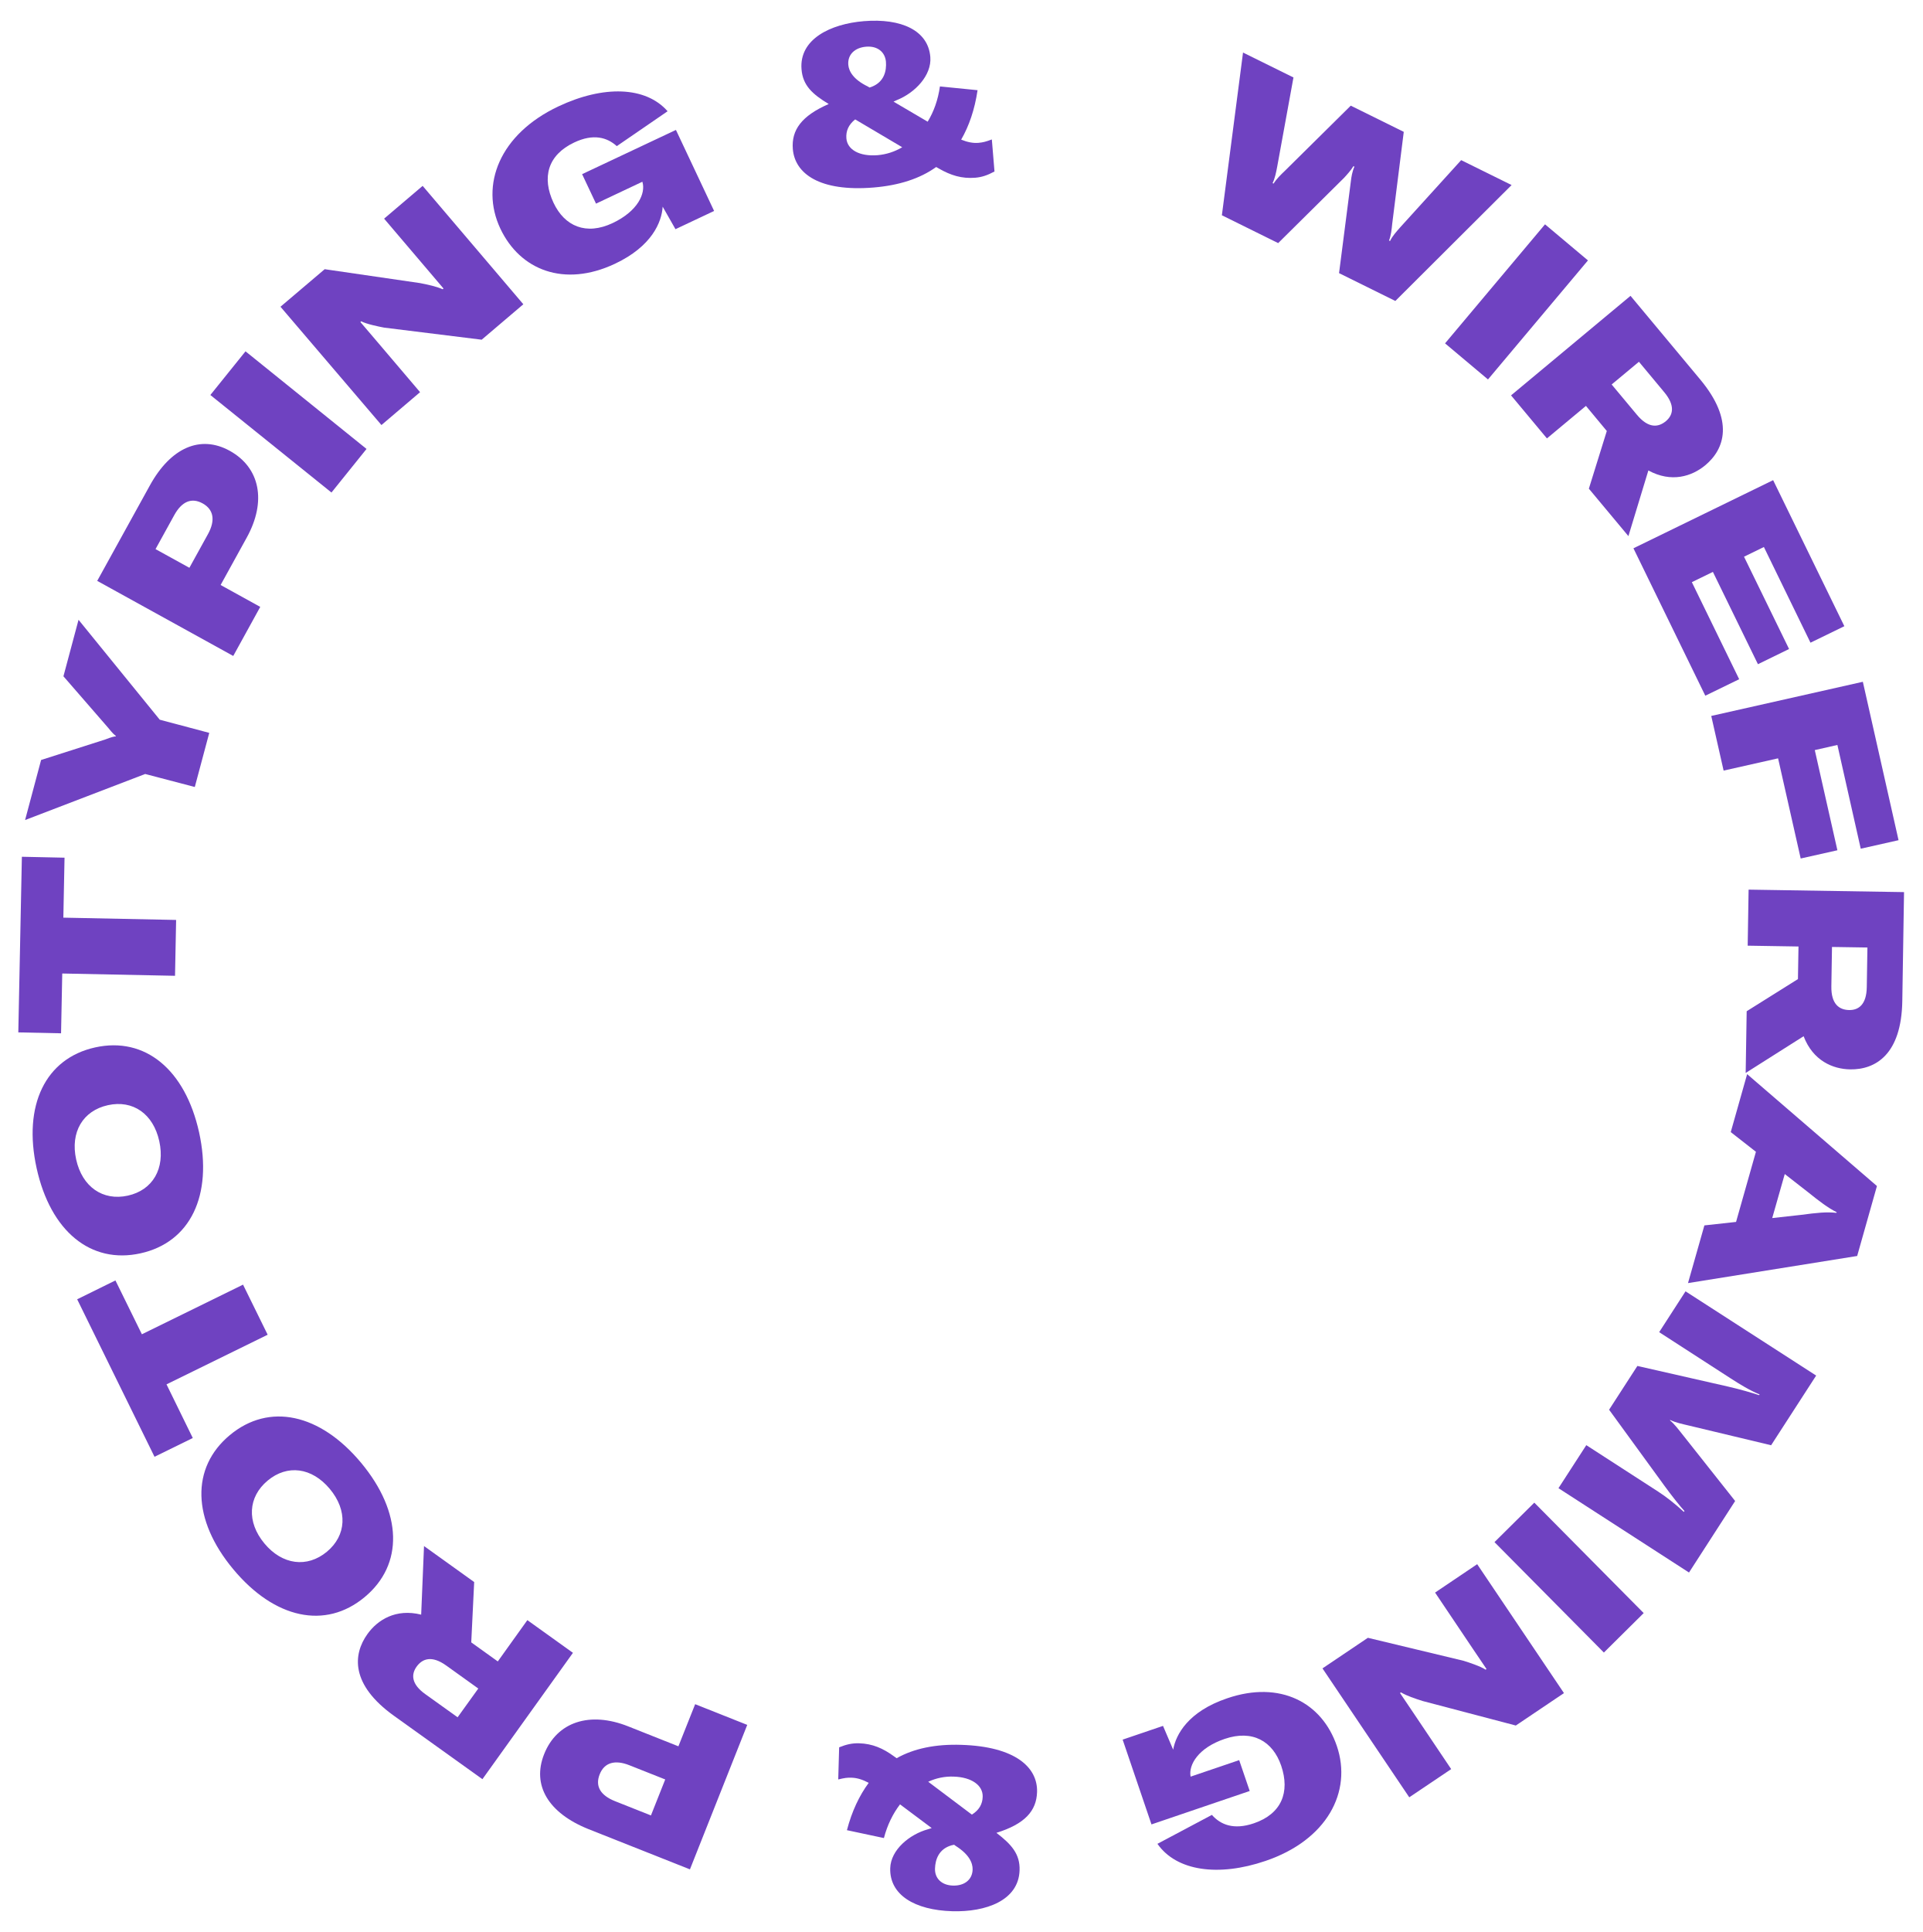
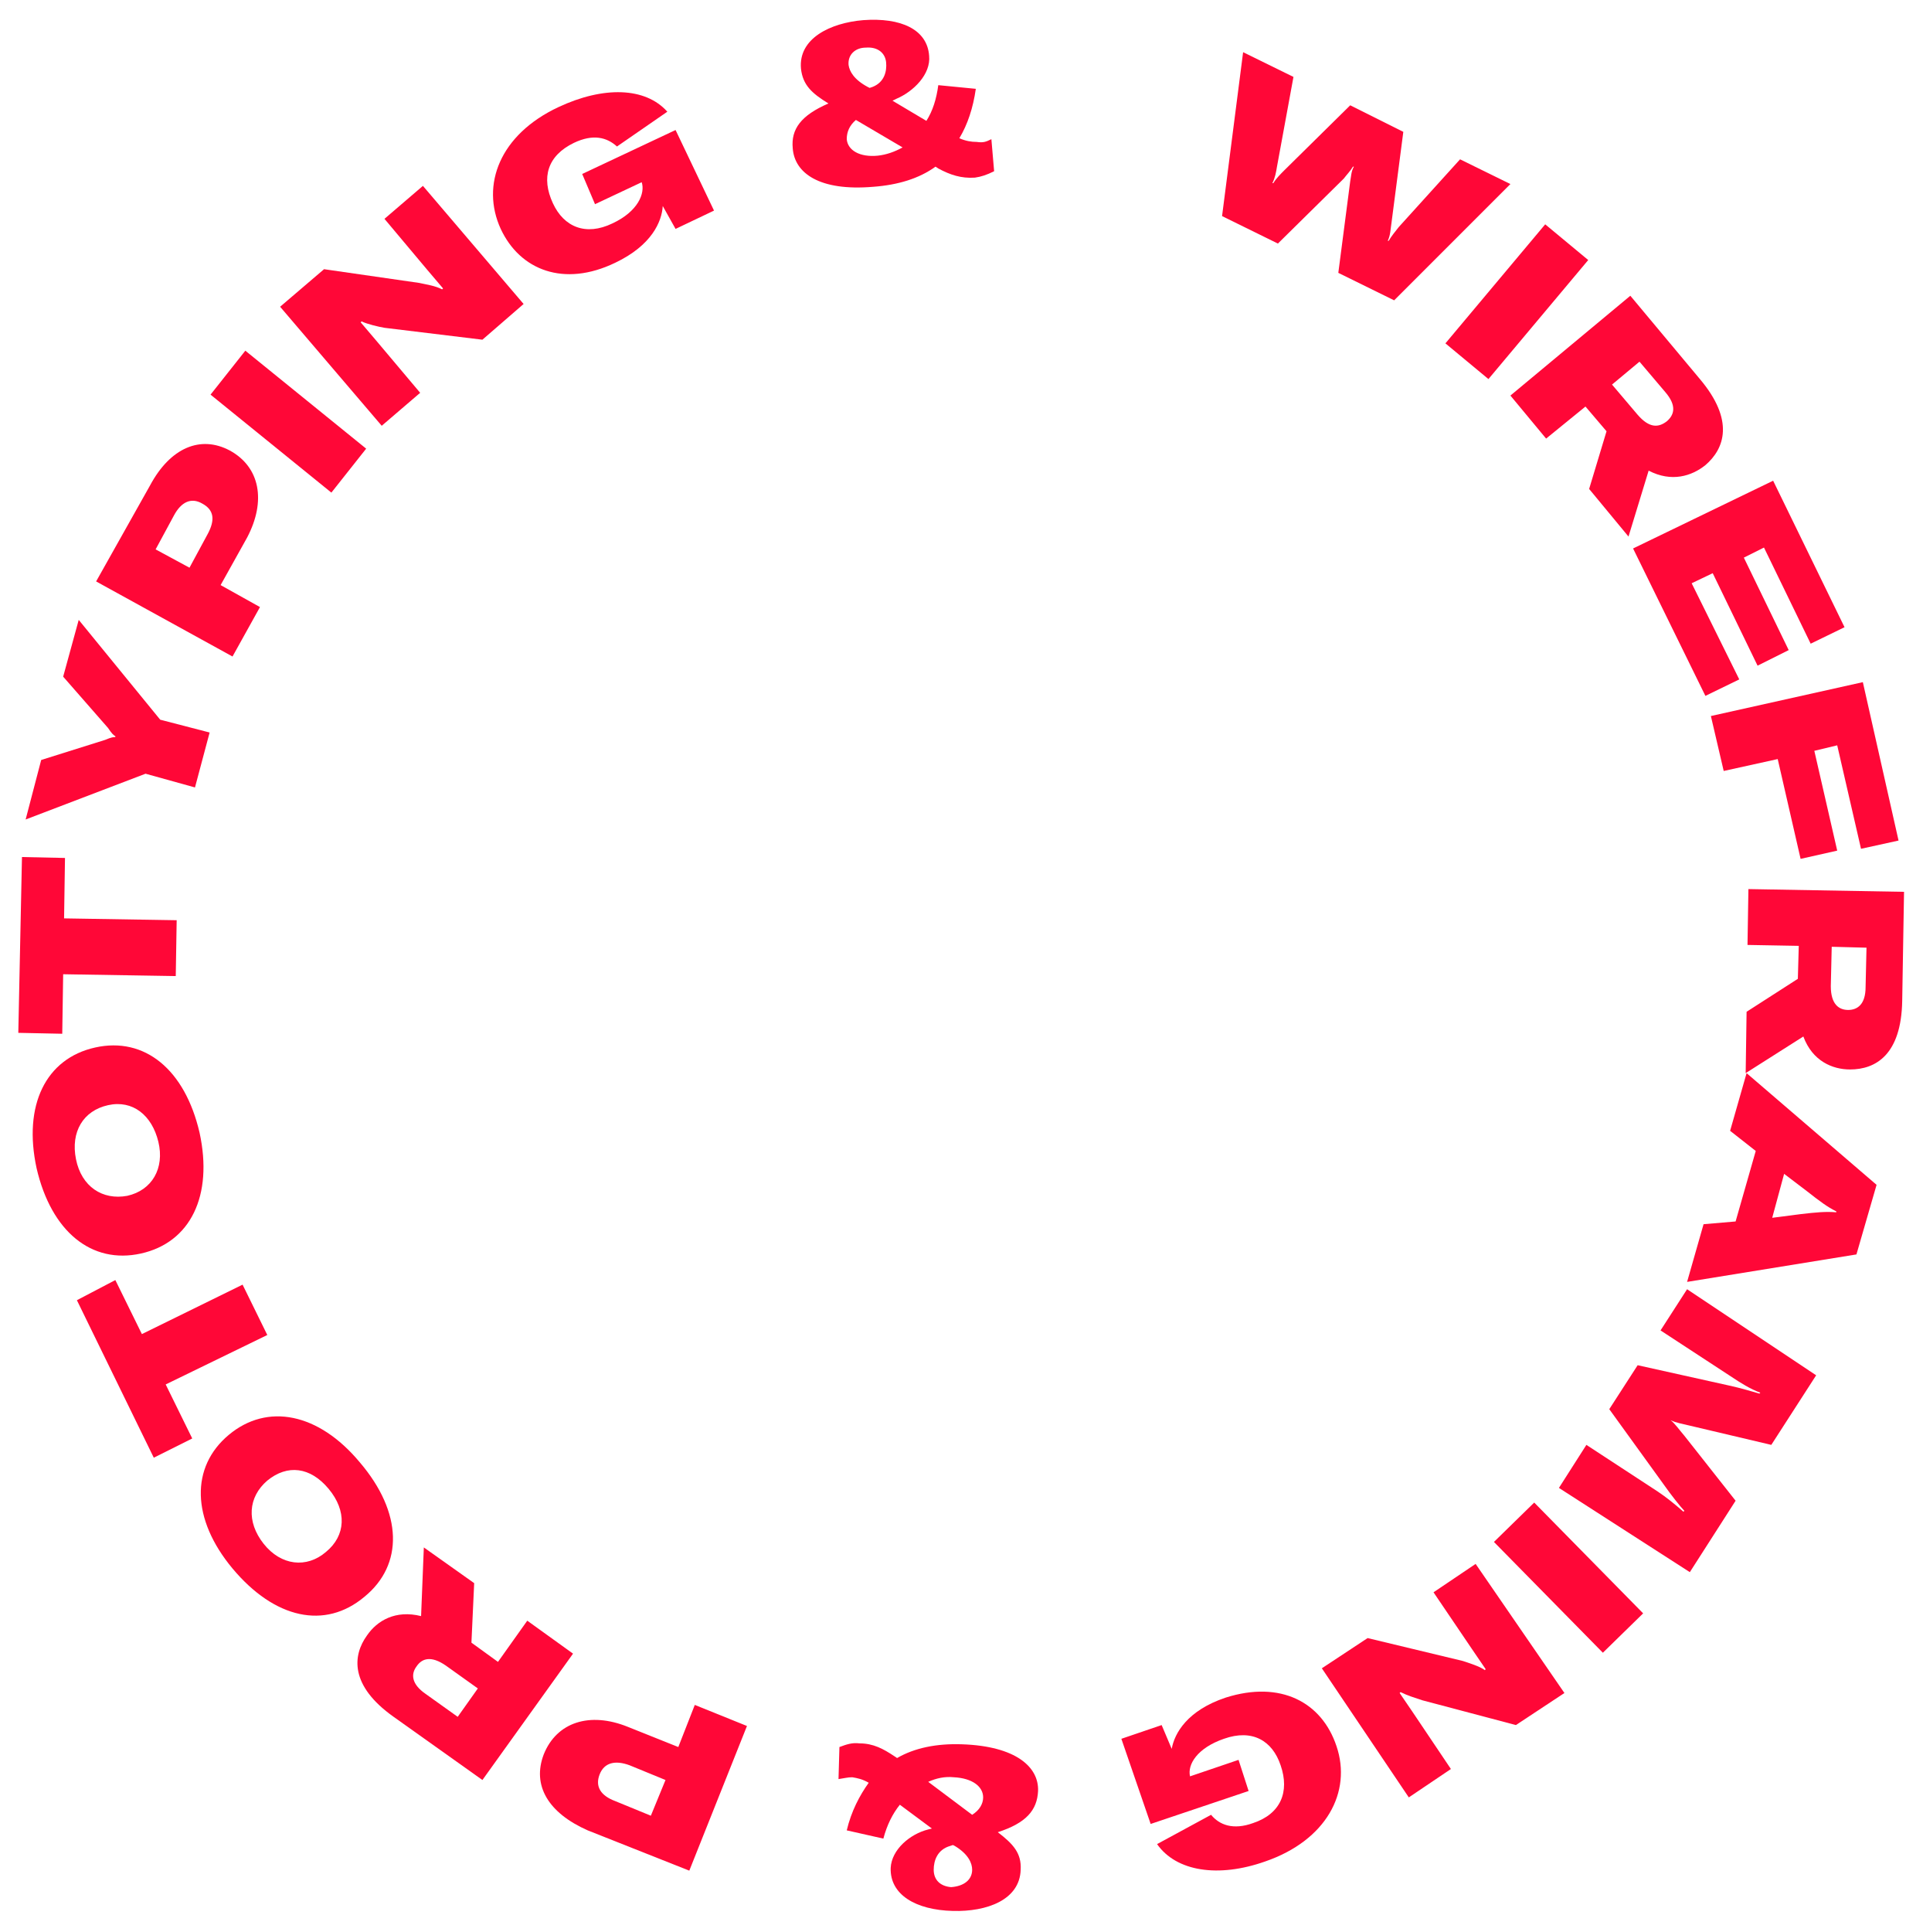
<svg xmlns="http://www.w3.org/2000/svg" version="1.1" id="Layer_1" x="0px" y="0px" viewBox="0 0 210 211" style="enable-background:new 0 0 210 211;" xml:space="preserve">
  <style type="text/css">
- 	.st0{fill:#6F42C1;}
+ 	.st0{fill:#FF0737;}
</style>
  <g>
-     <path class="st0" d="M135.79,5.74l5.51,2.72l-1.78,9.76c-0.12,0.63-0.24,1.24-0.5,1.78l0.11,0.05c0.31-0.51,0.81-0.99,1.25-1.41   l7.18-7.1l5.79,2.86l-1.26,10.02c-0.06,0.61-0.13,1.29-0.35,1.85l0.11,0.05c0.26-0.54,0.68-1,1.1-1.48l6.67-7.35l5.51,2.72   l-12.7,12.66l-6.15-3.04l1.29-10.03c0.06-0.5,0.15-1.07,0.39-1.6l-0.11-0.05c-0.3,0.49-0.69,0.91-1.03,1.28l-7.19,7.12l-6.15-3.04   L135.79,5.74z" />
-     <path class="st0" d="M157.86,37.5l10.92-13l4.69,3.94l-10.92,13L157.86,37.5z" />
-     <path class="st0" d="M175.53,47.07l-2.28-2.74l-4.26,3.55l-3.92-4.7l13.05-10.87l7.61,9.13c3.75,4.5,2.67,7.61,0.56,9.37   c-1.47,1.22-3.71,1.94-6.22,0.57l-2.18,7.17l-4.32-5.18L175.53,47.07z M176.06,41.99l2.76,3.31c1.26,1.51,2.34,1.38,3.16,0.7   c0.79-0.66,1.05-1.69-0.17-3.16l-2.77-3.33L176.06,41.99z" />
-     <path class="st0" d="M189.99,74.18l-3.7,1.8l-7.85-16.1l15.26-7.44l7.78,15.95l-3.7,1.8l-5.09-10.45l-2.17,1.06l4.92,10.08   l-3.4,1.66l-4.92-10.08l-2.3,1.12L189.99,74.18z" />
-     <path class="st0" d="M200.72,81.36l-2.47,0.56l2.47,10.94l-4.01,0.9l-2.47-10.94l-5.95,1.34l-1.35-5.97l16.56-3.73l3.9,17.3   l-4.13,0.93L200.72,81.36z" />
-     <path class="st0" d="M196.41,106.93l0.06-3.56l-5.55-0.09l0.1-6.12L208,97.43l-0.19,11.89c-0.09,5.86-2.94,7.51-5.69,7.47   c-1.91-0.03-4.07-0.95-5.09-3.62l-6.33,4.01l0.11-6.74L196.41,106.93z M200.13,103.42l-0.07,4.3c-0.03,1.96,0.87,2.57,1.94,2.59   c1.03,0.02,1.9-0.59,1.93-2.5l0.07-4.33L200.13,103.42z" />
-     <path class="st0" d="M189.65,133.45l2.17-7.66l-2.75-2.15l1.79-6.33l14.18,12.22l-2.16,7.64l-18.48,2.96l1.79-6.3L189.65,133.45z    M193.6,133.03l3.15-0.35c1.73-0.23,2.76-0.34,3.87-0.22l0.02-0.07c-1-0.51-1.82-1.14-3.17-2.22l-2.5-1.95L193.6,133.03z" />
-     <path class="st0" d="M198.4,150.23l-4.92,7.61l-8.9-2.13c-0.84-0.2-1.54-0.34-2.12-0.63l-0.03,0.04c0.5,0.41,0.94,1.01,1.49,1.7   l5.63,7.11l-5.04,7.81l-14.26-9.21l3.04-4.7l7.83,5.06c0.9,0.58,1.9,1.37,2.83,2.23l0.06-0.1c-0.42-0.44-1.49-1.79-2.21-2.79   l-6.02-8.27l3.09-4.78l9.85,2.24c1.36,0.31,2.66,0.69,3.45,0.95l0.05-0.08c-1.06-0.43-2.18-1.12-3.14-1.74l-7.83-5.06l2.88-4.46   L198.4,150.23z" />
-     <path class="st0" d="M167.61,164.11l11.95,12.06l-4.35,4.31l-11.95-12.06L167.61,164.11z" />
-     <path class="st0" d="M170.85,184.91l-5.26,3.54l-10.19-2.68c-0.89-0.29-1.65-0.53-2.36-0.94l-0.1,0.07l1.47,2.18l4.12,6.13   l-4.58,3.08l-9.48-14.08l4.96-3.34l10.45,2.51c0.62,0.19,1.88,0.61,2.41,0.97l0.1-0.07l-1.46-2.16l-4.16-6.19l4.6-3.1   L170.85,184.91z" />
-     <path class="st0" d="M146.04,190.69c1.7,5-1.08,10.27-7.8,12.55c-5.14,1.75-9.72,1.11-11.8-1.87l5.95-3.16   c0.94,1.07,2.38,1.67,4.58,0.92c3.03-1.03,3.97-3.4,2.99-6.29c-0.92-2.69-3.14-3.96-6.17-2.93c-2.9,0.98-3.96,2.84-3.73,4.1   l0.01,0.02l5.3-1.8l1.15,3.37l-10.73,3.65l-3.15-9.26l4.41-1.5l1.11,2.6c0.29-1.67,1.66-4.18,5.89-5.61   C139.86,183.49,144.43,185.95,146.04,190.69z" />
-     <path class="st0" d="M91.57,194.34l0.1-3.51c0.82-0.33,1.45-0.46,2.17-0.44c1.48,0.04,2.64,0.56,3.83,1.43l0.28,0.2   c1.9-1.07,4.26-1.55,7.05-1.46c5.93,0.18,8.37,2.47,8.29,5.15c-0.06,2.08-1.35,3.5-4.44,4.46c1.66,1.27,2.59,2.33,2.53,4.09   c-0.1,3.3-3.68,4.58-7.36,4.47c-4.09-0.12-6.86-1.78-6.77-4.7c0.06-2.01,2.1-3.69,4.12-4.25l0.41-0.13l-3.46-2.59   c-0.77,1.01-1.38,2.23-1.76,3.68l-4.04-0.86c0.54-2.07,1.36-3.79,2.38-5.17c-0.66-0.35-1.25-0.54-1.85-0.56   C92.56,194.13,92.27,194.17,91.57,194.34z M101.4,194.59l4.77,3.59c0.8-0.5,1.16-1.16,1.18-1.95c0.04-1.24-1.2-2.14-3.16-2.2   C103.23,193.99,102.29,194.18,101.4,194.59z M106.25,204.18c0.02-0.72-0.38-1.66-1.86-2.59l-0.16-0.12l-0.27,0.06   c-1.4,0.39-1.79,1.55-1.82,2.55c-0.03,1.05,0.71,1.81,1.95,1.85C105.34,205.97,106.22,205.3,106.25,204.18z" />
-     <path class="st0" d="M59.44,191.58c1.4-3.53,4.98-4.71,9.18-3.04l5.49,2.18l1.83-4.6l5.69,2.26l-6.26,15.78l-11.07-4.39   C59.9,198.01,58.09,194.98,59.44,191.58z M65.51,193.78c-0.51,1.29,0.07,2.29,1.67,2.93l3.93,1.56l1.56-3.93l-3.91-1.55   C67.18,192.16,66.02,192.49,65.51,193.78z" />
-     <path class="st0" d="M51.48,179.37l2.9,2.08l3.23-4.51l4.98,3.57l-9.89,13.8l-9.66-6.92c-4.76-3.41-4.5-6.7-2.9-8.93   c1.11-1.55,3.1-2.81,5.87-2.12l0.31-7.49l5.48,3.93L51.48,179.37z M52.25,184.41l-3.5-2.51c-1.59-1.14-2.61-0.75-3.24,0.12   c-0.6,0.84-0.6,1.9,0.96,3.01l3.52,2.52L52.25,184.41z" />
-     <path class="st0" d="M39.83,174.43c-4.28,3.56-9.84,2.37-14.35-3.05c-4.5-5.4-4.65-11.09-0.37-14.65   c4.28-3.56,9.84-2.37,14.34,3.03C43.96,165.18,44.12,170.87,39.83,174.43z M29.24,161.7c-2.15,1.79-2.31,4.51-0.36,6.86   s4.67,2.7,6.83,0.91c2.15-1.79,2.28-4.51,0.32-6.86S31.39,159.91,29.24,161.7z" />
-     <path class="st0" d="M12.61,139.84l2.89,5.88l11.05-5.42l2.69,5.47l-11.05,5.42l2.87,5.86l-4.18,2.05L8.43,141.9L12.61,139.84z" />
-     <path class="st0" d="M15.35,136.88c-5.44,1.2-9.83-2.41-11.35-9.3c-1.51-6.87,0.96-11.99,6.4-13.19s9.83,2.41,11.35,9.28   C23.26,130.56,20.79,135.68,15.35,136.88z M11.79,120.7c-2.73,0.6-4.13,2.94-3.47,5.93c0.66,2.99,2.91,4.55,5.64,3.95   c2.73-0.6,4.1-2.96,3.44-5.95S14.52,120.1,11.79,120.7z" />
-     <path class="st0" d="M7.05,93.67l-0.13,6.55l12.32,0.25l-0.12,6.1l-12.32-0.25l-0.13,6.53L2,112.75l0.39-19.18L7.05,93.67z" />
-     <path class="st0" d="M15.86,84.53L2.74,89.56L4.49,83l7.01-2.24c0.72-0.28,0.95-0.32,1.15-0.34l0.01-0.05   c-0.17-0.12-0.35-0.27-0.83-0.87l-4.9-5.64l1.65-6.17l8.87,10.91l5.41,1.44l-1.58,5.91L15.86,84.53z" />
-     <path class="st0" d="M25.09,49.23c3.33,1.84,4.05,5.53,1.86,9.49l-2.85,5.17l4.33,2.39l-2.95,5.36l-14.86-8.2l5.75-10.42   C18.65,48.88,21.89,47.47,25.09,49.23z M22.14,54.98c-1.21-0.67-2.28-0.22-3.11,1.29l-2.04,3.7l3.7,2.04l2.03-3.68   C23.54,56.84,23.35,55.65,22.14,54.98z" />
-     <path class="st0" d="M36.21,53.79L22.98,43.14l3.84-4.77l13.22,10.66L36.21,53.79z" />
-     <path class="st0" d="M30.64,33.5l4.83-4.1l10.43,1.52c0.92,0.19,1.7,0.34,2.46,0.67l0.09-0.08l-1.7-2l-4.79-5.63l4.21-3.58   l11,12.93l-4.55,3.87l-10.66-1.32c-0.63-0.12-1.94-0.39-2.5-0.69l-0.09,0.08l1.69,1.98l4.83,5.68l-4.22,3.59L30.64,33.5z" />
-     <path class="st0" d="M54.66,24.97C52.41,20.2,54.58,14.65,61,11.62c4.91-2.32,9.54-2.2,11.93,0.53l-5.55,3.81   c-1.06-0.96-2.56-1.39-4.65-0.4c-2.9,1.37-3.56,3.82-2.26,6.59c1.21,2.57,3.57,3.58,6.46,2.21c2.77-1.31,3.62-3.26,3.25-4.49   l-0.01-0.02l-5.06,2.39l-1.52-3.22l10.25-4.83l4.17,8.85l-4.22,1.99l-1.4-2.46c-0.1,1.69-1.18,4.34-5.22,6.24   C61.62,31.42,56.8,29.49,54.66,24.97z" />
-     <path class="st0" d="M108.35,15.23l0.29,3.5c-0.78,0.42-1.39,0.62-2.1,0.68c-1.48,0.12-2.68-0.26-3.97-1l-0.3-0.17   c-1.77,1.27-4.06,2.01-6.85,2.24c-5.91,0.48-8.59-1.53-8.81-4.2c-0.17-2.07,0.95-3.63,3.92-4.92c-1.79-1.08-2.83-2.03-2.97-3.79   c-0.27-3.29,3.15-4.96,6.82-5.26c4.08-0.33,7.02,1.01,7.25,3.92c0.16,2-1.67,3.9-3.63,4.69l-0.39,0.18l3.73,2.19   c0.66-1.08,1.13-2.37,1.34-3.85l4.11,0.41c-0.31,2.11-0.93,3.91-1.79,5.4c0.69,0.28,1.3,0.4,1.9,0.35   C107.4,15.55,107.68,15.48,108.35,15.23z M98.56,16.08l-5.14-3.04c-0.74,0.59-1.02,1.28-0.96,2.07c0.1,1.24,1.43,1.99,3.39,1.84   C96.8,16.87,97.72,16.58,98.56,16.08z M92.67,7.08c0.06,0.71,0.56,1.61,2.14,2.37l0.18,0.11l0.26-0.09   c1.35-0.54,1.61-1.74,1.53-2.74C96.68,5.68,95.86,5,94.62,5.1C93.38,5.2,92.58,5.96,92.67,7.08z" />
+     <path class="st0" d="M135.8,5.7l5.5,2.7l-1.8,9.8c-0.1,0.6-0.2,1.2-0.5,1.8l0.1,0c0.3-0.5,0.8-1,1.2-1.4l7.2-7.1l5.8,2.9l-1.3,10   c-0.1,0.6-0.1,1.3-0.4,1.9l0.1,0c0.3-0.5,0.7-1,1.1-1.5l6.7-7.4l5.5,2.7l-12.7,12.7l-6.1-3l1.3-10c0.1-0.5,0.1-1.1,0.4-1.6l-0.1,0   c-0.3,0.5-0.7,0.9-1,1.3l-7.2,7.1l-6.1-3L135.8,5.7z" />
+     <path class="st0" d="M157.9,37.5l10.9-13l4.7,3.9l-10.9,13L157.9,37.5z" />
+     <path class="st0" d="M175.5,47.1l-2.3-2.7l-4.3,3.5l-3.9-4.7l13.1-10.9l7.6,9.1c3.8,4.5,2.7,7.6,0.6,9.4c-1.5,1.2-3.7,1.9-6.2,0.6   l-2.2,7.2l-4.3-5.2L175.5,47.1z M176.1,42l2.8,3.3c1.3,1.5,2.3,1.4,3.2,0.7c0.8-0.7,1.1-1.7-0.2-3.2l-2.8-3.3L176.1,42z" />
+     <path class="st0" d="M190,74.2l-3.7,1.8l-7.9-16.1l15.3-7.4l7.8,16l-3.7,1.8l-5.1-10.5l-2.2,1.1l4.9,10.1l-3.4,1.7l-4.9-10.1   l-2.3,1.1L190,74.2z" />
+     <path class="st0" d="M200.7,81.4l-2.5,0.6l2.5,10.9l-4,0.9l-2.5-10.9l-5.9,1.3l-1.4-6l16.6-3.7l3.9,17.3l-4.1,0.9L200.7,81.4z" />
+     <path class="st0" d="M196.4,106.9l0.1-3.6l-5.6-0.1l0.1-6.1l17,0.3l-0.2,11.9c-0.1,5.9-2.9,7.5-5.7,7.5c-1.9,0-4.1-0.9-5.1-3.6   l-6.3,4l0.1-6.7L196.4,106.9z M200.1,103.4l-0.1,4.3c0,2,0.9,2.6,1.9,2.6c1,0,1.9-0.6,1.9-2.5l0.1-4.3L200.1,103.4z" />
+     <path class="st0" d="M189.6,133.4l2.2-7.7l-2.8-2.2l1.8-6.3l14.2,12.2l-2.2,7.6l-18.5,3l1.8-6.3L189.6,133.4z M193.6,133l3.1-0.4   c1.7-0.2,2.8-0.3,3.9-0.2l0-0.1c-1-0.5-1.8-1.1-3.2-2.2l-2.5-1.9L193.6,133z" />
+     <path class="st0" d="M198.4,150.2l-4.9,7.6l-8.9-2.1c-0.8-0.2-1.5-0.3-2.1-0.6l0,0c0.5,0.4,0.9,1,1.5,1.7l5.6,7.1l-5,7.8l-14.3-9.2   l3-4.7l7.8,5.1c0.9,0.6,1.9,1.4,2.8,2.2l0.1-0.1c-0.4-0.4-1.5-1.8-2.2-2.8l-6-8.3l3.1-4.8l9.9,2.2c1.4,0.3,2.7,0.7,3.4,0.9l0.1-0.1   c-1.1-0.4-2.2-1.1-3.1-1.7l-7.8-5.1l2.9-4.5L198.4,150.2z" />
+     <path class="st0" d="M167.6,164.1l11.9,12.1l-4.4,4.3l-11.9-12.1L167.6,164.1z" />
+     <path class="st0" d="M170.9,184.9l-5.3,3.5l-10.2-2.7c-0.9-0.3-1.6-0.5-2.4-0.9l-0.1,0.1l1.5,2.2l4.1,6.1l-4.6,3.1l-9.5-14.1l5-3.3   l10.4,2.5c0.6,0.2,1.9,0.6,2.4,1l0.1-0.1l-1.5-2.2l-4.2-6.2l4.6-3.1L170.9,184.9z" />
+     <path class="st0" d="M146,190.7c1.7,5-1.1,10.3-7.8,12.6c-5.1,1.8-9.7,1.1-11.8-1.9l5.9-3.2c0.9,1.1,2.4,1.7,4.6,0.9   c3-1,4-3.4,3-6.3c-0.9-2.7-3.1-4-6.2-2.9c-2.9,1-4,2.8-3.7,4.1l0,0l5.3-1.8l1.1,3.4l-10.7,3.6l-3.2-9.3l4.4-1.5l1.1,2.6   c0.3-1.7,1.7-4.2,5.9-5.6C139.9,183.5,144.4,185.9,146,190.7z" />
+     <path class="st0" d="M91.6,194.3l0.1-3.5c0.8-0.3,1.4-0.5,2.2-0.4c1.5,0,2.6,0.6,3.8,1.4l0.3,0.2c1.9-1.1,4.3-1.6,7.1-1.5   c5.9,0.2,8.4,2.5,8.3,5.1c-0.1,2.1-1.3,3.5-4.4,4.5c1.7,1.3,2.6,2.3,2.5,4.1c-0.1,3.3-3.7,4.6-7.4,4.5c-4.1-0.1-6.9-1.8-6.8-4.7   c0.1-2,2.1-3.7,4.1-4.2l0.4-0.1l-3.5-2.6c-0.8,1-1.4,2.2-1.8,3.7l-4-0.9c0.5-2.1,1.4-3.8,2.4-5.2c-0.7-0.4-1.2-0.5-1.8-0.6   C92.6,194.1,92.3,194.2,91.6,194.3z M101.4,194.6l4.8,3.6c0.8-0.5,1.2-1.2,1.2-1.9c0-1.2-1.2-2.1-3.2-2.2   C103.2,194,102.3,194.2,101.4,194.6z M106.2,204.2c0-0.7-0.4-1.7-1.9-2.6l-0.2-0.1l-0.3,0.1c-1.4,0.4-1.8,1.6-1.8,2.6   c0,1.1,0.7,1.8,1.9,1.9C105.3,206,106.2,205.3,106.2,204.2z" />
+     <path class="st0" d="M59.4,191.6c1.4-3.5,5-4.7,9.2-3l5.5,2.2l1.8-4.6l5.7,2.3l-6.3,15.8l-11.1-4.4C59.9,198,58.1,195,59.4,191.6z    M65.5,193.8c-0.5,1.3,0.1,2.3,1.7,2.9l3.9,1.6l1.6-3.9l-3.9-1.6C67.2,192.2,66,192.5,65.5,193.8z" />
+     <path class="st0" d="M51.5,179.4l2.9,2.1l3.2-4.5l5,3.6l-9.9,13.8l-9.7-6.9c-4.8-3.4-4.5-6.7-2.9-8.9c1.1-1.6,3.1-2.8,5.9-2.1   l0.3-7.5l5.5,3.9L51.5,179.4z M52.2,184.4l-3.5-2.5c-1.6-1.1-2.6-0.8-3.2,0.1c-0.6,0.8-0.6,1.9,1,3l3.5,2.5L52.2,184.4z" />
+     <path class="st0" d="M39.8,174.4c-4.3,3.6-9.8,2.4-14.4-3.1c-4.5-5.4-4.6-11.1-0.4-14.6s9.8-2.4,14.3,3   C44,165.2,44.1,170.9,39.8,174.4z M29.2,161.7c-2.1,1.8-2.3,4.5-0.4,6.9s4.7,2.7,6.8,0.9c2.2-1.8,2.3-4.5,0.3-6.9   S31.4,159.9,29.2,161.7z" />
+     <path class="st0" d="M12.6,139.8l2.9,5.9l11-5.4l2.7,5.5l-11.1,5.4l2.9,5.9l-4.2,2.1l-8.4-17.2L12.6,139.8z" />
+     <path class="st0" d="M15.4,136.9c-5.4,1.2-9.8-2.4-11.4-9.3c-1.5-6.9,1-12,6.4-13.2s9.8,2.4,11.4,9.3   C23.3,130.6,20.8,135.7,15.4,136.9z M11.8,120.7c-2.7,0.6-4.1,2.9-3.5,5.9s2.9,4.5,5.6,4c2.7-0.6,4.1-3,3.4-5.9   S14.5,120.1,11.8,120.7z" />
+     <path class="st0" d="M7.1,93.7l-0.1,6.6l12.3,0.2l-0.1,6.1l-12.3-0.2l-0.1,6.5L2,112.8l0.4-19.2L7.1,93.7z" />
+     <path class="st0" d="M15.9,84.5l-13.1,5L4.5,83l7-2.2c0.7-0.3,0.9-0.3,1.1-0.3l0-0.1c-0.2-0.1-0.4-0.3-0.8-0.9l-4.9-5.6l1.7-6.2   l8.9,10.9l5.4,1.4L21.3,86L15.9,84.5z" />
+     <path class="st0" d="M25.1,49.2c3.3,1.8,4,5.5,1.9,9.5l-2.9,5.2l4.3,2.4l-3,5.4l-14.9-8.2L16.4,53C18.6,48.9,21.9,47.5,25.1,49.2z    M22.1,55c-1.2-0.7-2.3-0.2-3.1,1.3L17,60l3.7,2l2-3.7C23.5,56.8,23.4,55.7,22.1,55z" />
+     <path class="st0" d="M36.2,53.8L23,43.1l3.8-4.8L40,49L36.2,53.8z" />
+     <path class="st0" d="M30.6,33.5l4.8-4.1l10.4,1.5c0.9,0.2,1.7,0.3,2.5,0.7l0.1-0.1l-1.7-2L42,23.9l4.2-3.6l11,12.9l-4.5,3.9   L42,35.8c-0.6-0.1-1.9-0.4-2.5-0.7l-0.1,0.1l1.7,2l4.8,5.7l-4.2,3.6L30.6,33.5z" />
+     <path class="st0" d="M54.7,25c-2.2-4.8-0.1-10.3,6.3-13.3c4.9-2.3,9.5-2.2,11.9,0.5L67.4,16c-1.1-1-2.6-1.4-4.7-0.4   c-2.9,1.4-3.6,3.8-2.3,6.6c1.2,2.6,3.6,3.6,6.5,2.2c2.8-1.3,3.6-3.3,3.2-4.5l0,0l-5.1,2.4L63.6,19l10.2-4.8L78,23l-4.2,2l-1.4-2.5   c-0.1,1.7-1.2,4.3-5.2,6.2C61.6,31.4,56.8,29.5,54.7,25z" />
+     <path class="st0" d="M108.3,15.2l0.3,3.5c-0.8,0.4-1.4,0.6-2.1,0.7c-1.5,0.1-2.7-0.3-4-1l-0.3-0.2c-1.8,1.3-4.1,2-6.8,2.2   c-5.9,0.5-8.6-1.5-8.8-4.2c-0.2-2.1,0.9-3.6,3.9-4.9c-1.8-1.1-2.8-2-3-3.8c-0.3-3.3,3.2-5,6.8-5.3c4.1-0.3,7,1,7.2,3.9   c0.2,2-1.7,3.9-3.6,4.7l-0.4,0.2l3.7,2.2c0.7-1.1,1.1-2.4,1.3-3.9l4.1,0.4c-0.3,2.1-0.9,3.9-1.8,5.4c0.7,0.3,1.3,0.4,1.9,0.4   C107.4,15.6,107.7,15.5,108.3,15.2z M98.6,16.1l-5.1-3c-0.7,0.6-1,1.3-1,2.1c0.1,1.2,1.4,2,3.4,1.8C96.8,16.9,97.7,16.6,98.6,16.1z    M92.7,7.1c0.1,0.7,0.6,1.6,2.1,2.4L95,9.6l0.3-0.1c1.3-0.5,1.6-1.7,1.5-2.7c-0.1-1-0.9-1.7-2.2-1.6C93.4,5.2,92.6,6,92.7,7.1z" />
  </g>
</svg>
